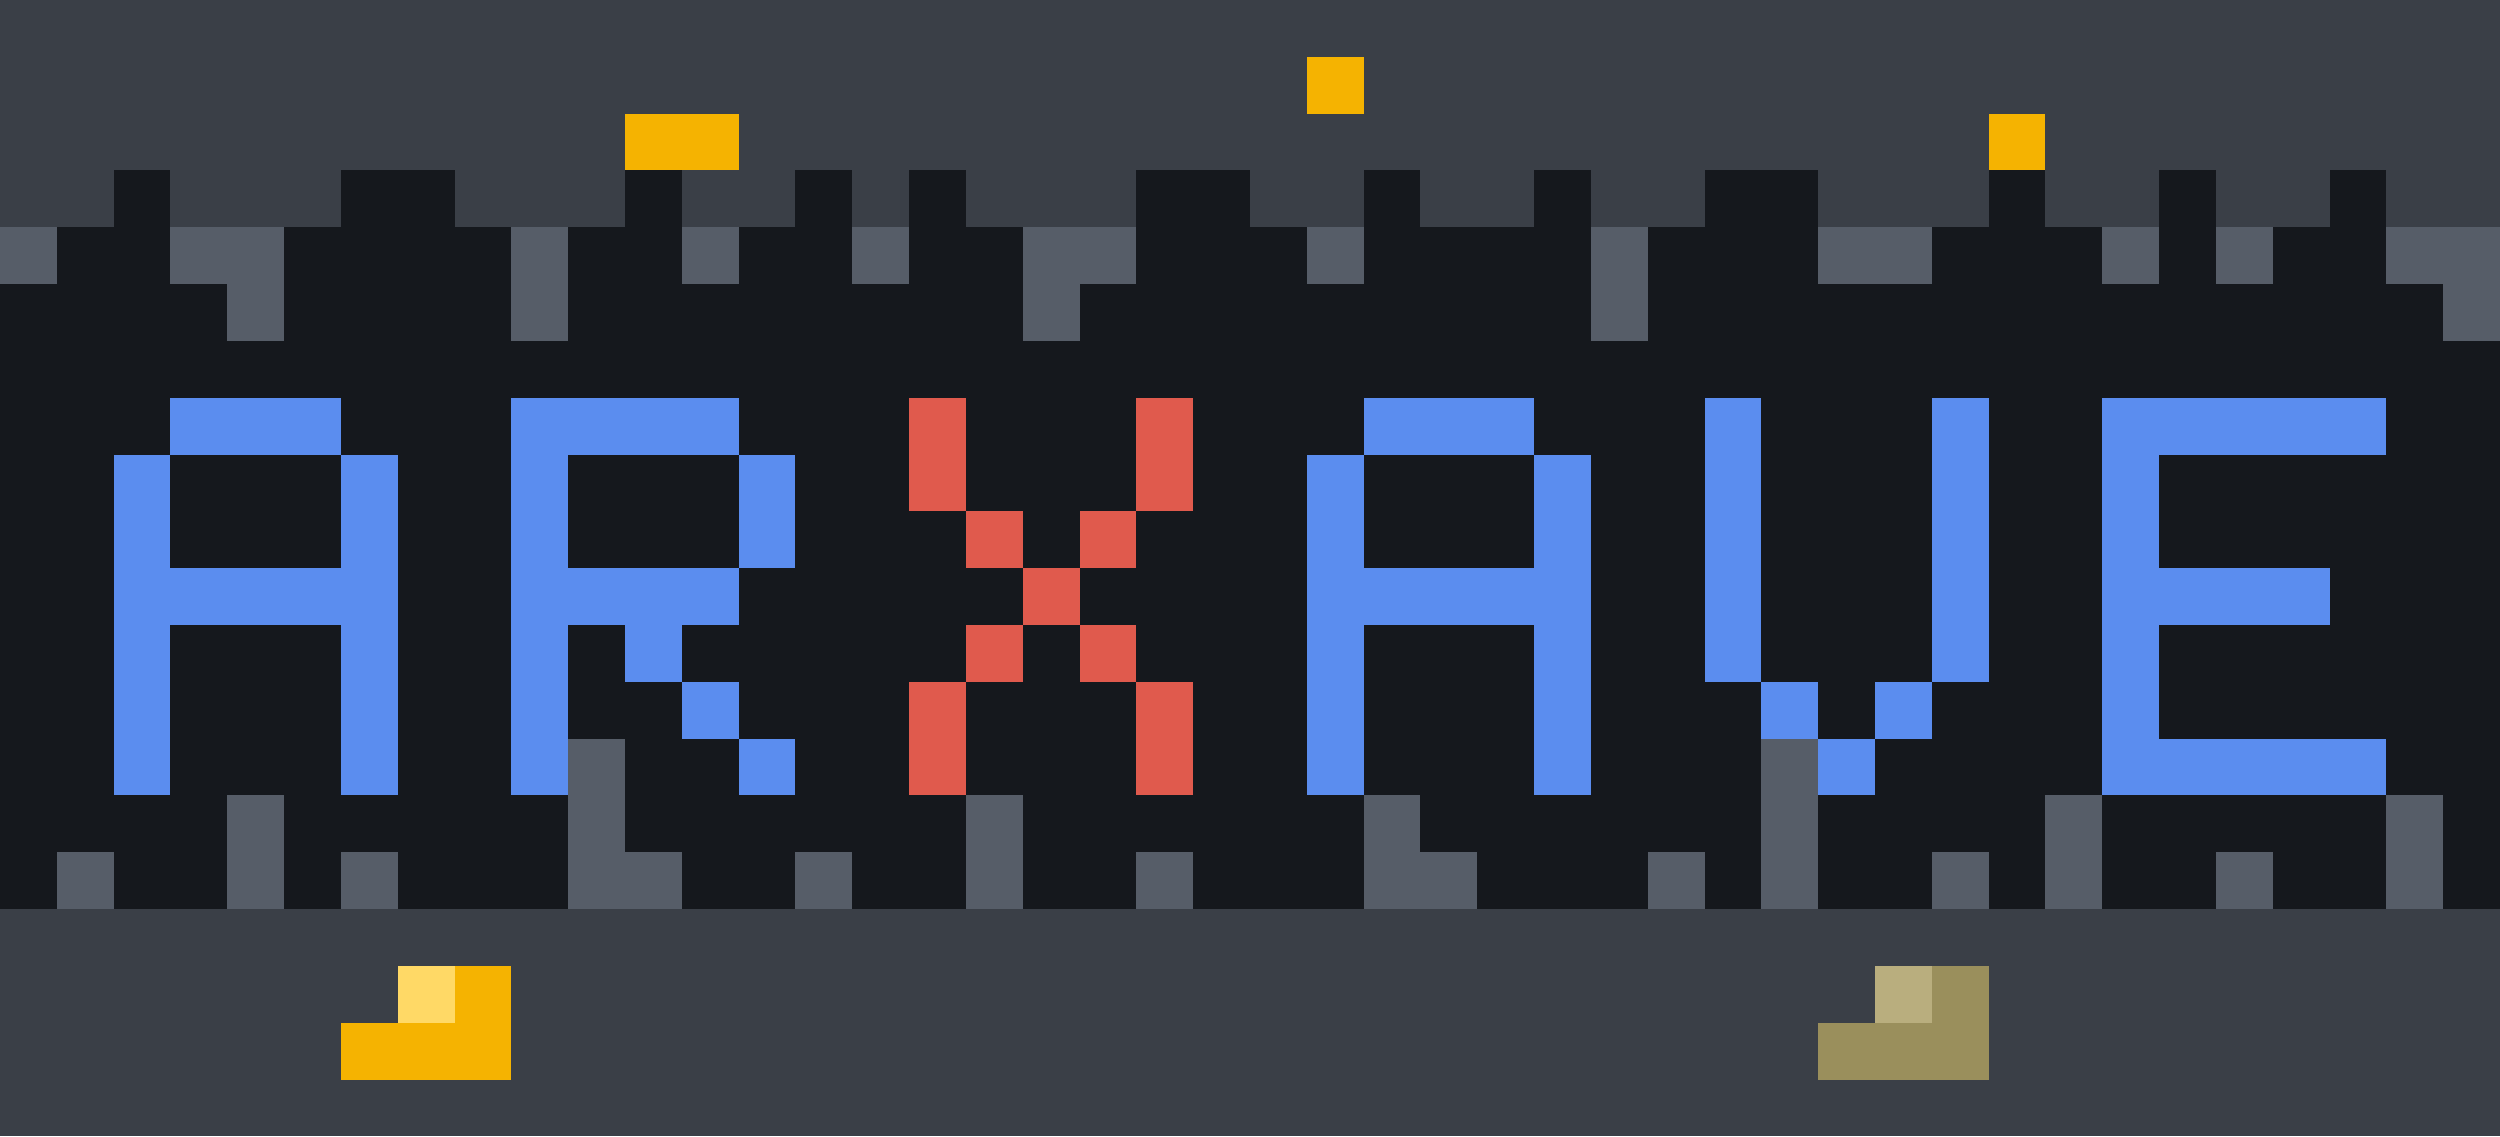
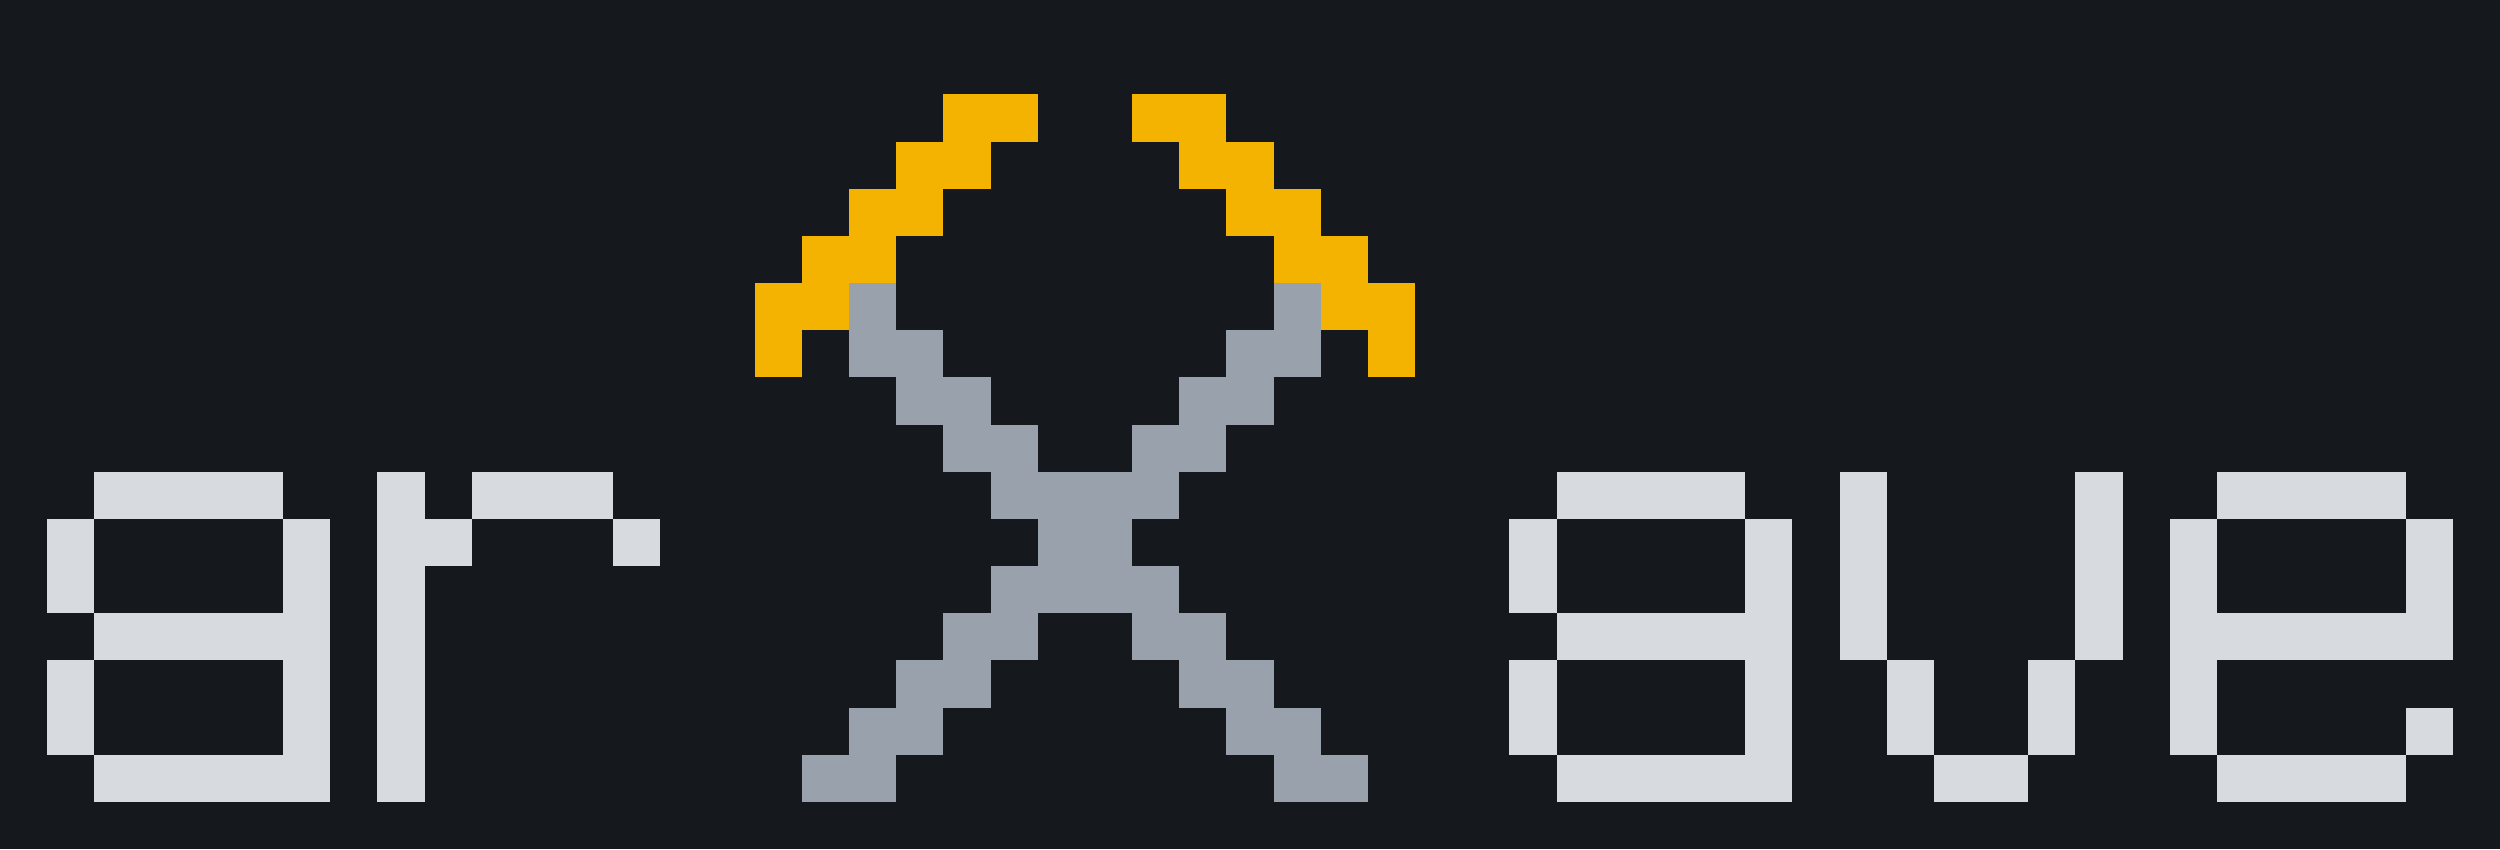
- <svg xmlns="http://www.w3.org/2000/svg" width="352" height="160" viewBox="0 0 352 160" shape-rendering="crispEdges" role="img" aria-label="arXave — a pixel-art cave with a gold nugget in the floor">
-   <rect x="0" y="0" width="352" height="160" fill="#15181d" />
-   <rect x="0" y="0" width="8" height="8" fill="#3a3f47" />
-   <rect x="0" y="8" width="8" height="8" fill="#3a3f47" />
-   <rect x="0" y="16" width="8" height="8" fill="#3a3f47" />
-   <rect x="0" y="24" width="8" height="8" fill="#3a3f47" />
-   <rect x="0" y="32" width="8" height="8" fill="#565d68" />
-   <rect x="8" y="0" width="8" height="8" fill="#3a3f47" />
-   <rect x="8" y="8" width="8" height="8" fill="#3a3f47" />
-   <rect x="8" y="16" width="8" height="8" fill="#3a3f47" />
-   <rect x="8" y="24" width="8" height="8" fill="#3a3f47" />
-   <rect x="16" y="0" width="8" height="8" fill="#3a3f47" />
-   <rect x="16" y="8" width="8" height="8" fill="#3a3f47" />
-   <rect x="16" y="16" width="8" height="8" fill="#3a3f47" />
-   <rect x="24" y="0" width="8" height="8" fill="#3a3f47" />
-   <rect x="24" y="8" width="8" height="8" fill="#3a3f47" />
-   <rect x="24" y="16" width="8" height="8" fill="#3a3f47" />
-   <rect x="24" y="24" width="8" height="8" fill="#3a3f47" />
-   <rect x="24" y="32" width="8" height="8" fill="#565d68" />
-   <rect x="32" y="0" width="8" height="8" fill="#3a3f47" />
-   <rect x="32" y="8" width="8" height="8" fill="#3a3f47" />
-   <rect x="32" y="16" width="8" height="8" fill="#3a3f47" />
-   <rect x="32" y="24" width="8" height="8" fill="#3a3f47" />
-   <rect x="32" y="32" width="8" height="8" fill="#565d68" />
-   <rect x="32" y="40" width="8" height="8" fill="#565d68" />
-   <rect x="40" y="0" width="8" height="8" fill="#3a3f47" />
-   <rect x="40" y="8" width="8" height="8" fill="#3a3f47" />
-   <rect x="40" y="16" width="8" height="8" fill="#3a3f47" />
-   <rect x="40" y="24" width="8" height="8" fill="#3a3f47" />
-   <rect x="48" y="0" width="8" height="8" fill="#3a3f47" />
-   <rect x="48" y="8" width="8" height="8" fill="#3a3f47" />
-   <rect x="48" y="16" width="8" height="8" fill="#3a3f47" />
-   <rect x="56" y="0" width="8" height="8" fill="#3a3f47" />
-   <rect x="56" y="8" width="8" height="8" fill="#3a3f47" />
-   <rect x="56" y="16" width="8" height="8" fill="#3a3f47" />
-   <rect x="64" y="0" width="8" height="8" fill="#3a3f47" />
-   <rect x="64" y="8" width="8" height="8" fill="#3a3f47" />
-   <rect x="64" y="16" width="8" height="8" fill="#3a3f47" />
-   <rect x="64" y="24" width="8" height="8" fill="#3a3f47" />
-   <rect x="72" y="0" width="8" height="8" fill="#3a3f47" />
-   <rect x="72" y="8" width="8" height="8" fill="#3a3f47" />
-   <rect x="72" y="16" width="8" height="8" fill="#3a3f47" />
-   <rect x="72" y="24" width="8" height="8" fill="#3a3f47" />
-   <rect x="72" y="32" width="8" height="8" fill="#565d68" />
-   <rect x="72" y="40" width="8" height="8" fill="#565d68" />
-   <rect x="80" y="0" width="8" height="8" fill="#3a3f47" />
-   <rect x="80" y="8" width="8" height="8" fill="#3a3f47" />
-   <rect x="80" y="16" width="8" height="8" fill="#3a3f47" />
-   <rect x="80" y="24" width="8" height="8" fill="#3a3f47" />
-   <rect x="88" y="0" width="8" height="8" fill="#3a3f47" />
-   <rect x="88" y="8" width="8" height="8" fill="#3a3f47" />
-   <rect x="88" y="16" width="8" height="8" fill="#3a3f47" />
-   <rect x="96" y="0" width="8" height="8" fill="#3a3f47" />
-   <rect x="96" y="8" width="8" height="8" fill="#3a3f47" />
-   <rect x="96" y="16" width="8" height="8" fill="#3a3f47" />
-   <rect x="96" y="24" width="8" height="8" fill="#3a3f47" />
-   <rect x="96" y="32" width="8" height="8" fill="#565d68" />
-   <rect x="104" y="0" width="8" height="8" fill="#3a3f47" />
-   <rect x="104" y="8" width="8" height="8" fill="#3a3f47" />
-   <rect x="104" y="16" width="8" height="8" fill="#3a3f47" />
-   <rect x="104" y="24" width="8" height="8" fill="#3a3f47" />
-   <rect x="112" y="0" width="8" height="8" fill="#3a3f47" />
-   <rect x="112" y="8" width="8" height="8" fill="#3a3f47" />
-   <rect x="112" y="16" width="8" height="8" fill="#3a3f47" />
-   <rect x="120" y="0" width="8" height="8" fill="#3a3f47" />
-   <rect x="120" y="8" width="8" height="8" fill="#3a3f47" />
-   <rect x="120" y="16" width="8" height="8" fill="#3a3f47" />
-   <rect x="120" y="24" width="8" height="8" fill="#3a3f47" />
-   <rect x="120" y="32" width="8" height="8" fill="#565d68" />
-   <rect x="128" y="0" width="8" height="8" fill="#3a3f47" />
-   <rect x="128" y="8" width="8" height="8" fill="#3a3f47" />
-   <rect x="128" y="16" width="8" height="8" fill="#3a3f47" />
-   <rect x="136" y="0" width="8" height="8" fill="#3a3f47" />
-   <rect x="136" y="8" width="8" height="8" fill="#3a3f47" />
-   <rect x="136" y="16" width="8" height="8" fill="#3a3f47" />
-   <rect x="136" y="24" width="8" height="8" fill="#3a3f47" />
-   <rect x="144" y="0" width="8" height="8" fill="#3a3f47" />
-   <rect x="144" y="8" width="8" height="8" fill="#3a3f47" />
-   <rect x="144" y="16" width="8" height="8" fill="#3a3f47" />
-   <rect x="144" y="24" width="8" height="8" fill="#3a3f47" />
-   <rect x="144" y="32" width="8" height="8" fill="#565d68" />
-   <rect x="144" y="40" width="8" height="8" fill="#565d68" />
-   <rect x="152" y="0" width="8" height="8" fill="#3a3f47" />
-   <rect x="152" y="8" width="8" height="8" fill="#3a3f47" />
-   <rect x="152" y="16" width="8" height="8" fill="#3a3f47" />
-   <rect x="152" y="24" width="8" height="8" fill="#3a3f47" />
-   <rect x="152" y="32" width="8" height="8" fill="#565d68" />
-   <rect x="160" y="0" width="8" height="8" fill="#3a3f47" />
-   <rect x="160" y="8" width="8" height="8" fill="#3a3f47" />
-   <rect x="160" y="16" width="8" height="8" fill="#3a3f47" />
-   <rect x="168" y="0" width="8" height="8" fill="#3a3f47" />
-   <rect x="168" y="8" width="8" height="8" fill="#3a3f47" />
-   <rect x="168" y="16" width="8" height="8" fill="#3a3f47" />
-   <rect x="176" y="0" width="8" height="8" fill="#3a3f47" />
-   <rect x="176" y="8" width="8" height="8" fill="#3a3f47" />
-   <rect x="176" y="16" width="8" height="8" fill="#3a3f47" />
-   <rect x="176" y="24" width="8" height="8" fill="#3a3f47" />
-   <rect x="184" y="0" width="8" height="8" fill="#3a3f47" />
-   <rect x="184" y="8" width="8" height="8" fill="#3a3f47" />
-   <rect x="184" y="16" width="8" height="8" fill="#3a3f47" />
-   <rect x="184" y="24" width="8" height="8" fill="#3a3f47" />
-   <rect x="184" y="32" width="8" height="8" fill="#565d68" />
-   <rect x="192" y="0" width="8" height="8" fill="#3a3f47" />
-   <rect x="192" y="8" width="8" height="8" fill="#3a3f47" />
-   <rect x="192" y="16" width="8" height="8" fill="#3a3f47" />
-   <rect x="200" y="0" width="8" height="8" fill="#3a3f47" />
-   <rect x="200" y="8" width="8" height="8" fill="#3a3f47" />
-   <rect x="200" y="16" width="8" height="8" fill="#3a3f47" />
-   <rect x="200" y="24" width="8" height="8" fill="#3a3f47" />
-   <rect x="208" y="0" width="8" height="8" fill="#3a3f47" />
-   <rect x="208" y="8" width="8" height="8" fill="#3a3f47" />
-   <rect x="208" y="16" width="8" height="8" fill="#3a3f47" />
-   <rect x="208" y="24" width="8" height="8" fill="#3a3f47" />
-   <rect x="216" y="0" width="8" height="8" fill="#3a3f47" />
-   <rect x="216" y="8" width="8" height="8" fill="#3a3f47" />
-   <rect x="216" y="16" width="8" height="8" fill="#3a3f47" />
-   <rect x="224" y="0" width="8" height="8" fill="#3a3f47" />
-   <rect x="224" y="8" width="8" height="8" fill="#3a3f47" />
-   <rect x="224" y="16" width="8" height="8" fill="#3a3f47" />
-   <rect x="224" y="24" width="8" height="8" fill="#3a3f47" />
-   <rect x="224" y="32" width="8" height="8" fill="#565d68" />
-   <rect x="224" y="40" width="8" height="8" fill="#565d68" />
-   <rect x="232" y="0" width="8" height="8" fill="#3a3f47" />
-   <rect x="232" y="8" width="8" height="8" fill="#3a3f47" />
-   <rect x="232" y="16" width="8" height="8" fill="#3a3f47" />
-   <rect x="232" y="24" width="8" height="8" fill="#3a3f47" />
-   <rect x="240" y="0" width="8" height="8" fill="#3a3f47" />
-   <rect x="240" y="8" width="8" height="8" fill="#3a3f47" />
-   <rect x="240" y="16" width="8" height="8" fill="#3a3f47" />
-   <rect x="248" y="0" width="8" height="8" fill="#3a3f47" />
-   <rect x="248" y="8" width="8" height="8" fill="#3a3f47" />
-   <rect x="248" y="16" width="8" height="8" fill="#3a3f47" />
-   <rect x="256" y="0" width="8" height="8" fill="#3a3f47" />
-   <rect x="256" y="8" width="8" height="8" fill="#3a3f47" />
-   <rect x="256" y="16" width="8" height="8" fill="#3a3f47" />
-   <rect x="256" y="24" width="8" height="8" fill="#3a3f47" />
-   <rect x="256" y="32" width="8" height="8" fill="#565d68" />
-   <rect x="264" y="0" width="8" height="8" fill="#3a3f47" />
-   <rect x="264" y="8" width="8" height="8" fill="#3a3f47" />
-   <rect x="264" y="16" width="8" height="8" fill="#3a3f47" />
-   <rect x="264" y="24" width="8" height="8" fill="#3a3f47" />
-   <rect x="264" y="32" width="8" height="8" fill="#565d68" />
-   <rect x="272" y="0" width="8" height="8" fill="#3a3f47" />
-   <rect x="272" y="8" width="8" height="8" fill="#3a3f47" />
-   <rect x="272" y="16" width="8" height="8" fill="#3a3f47" />
-   <rect x="272" y="24" width="8" height="8" fill="#3a3f47" />
-   <rect x="280" y="0" width="8" height="8" fill="#3a3f47" />
-   <rect x="280" y="8" width="8" height="8" fill="#3a3f47" />
-   <rect x="280" y="16" width="8" height="8" fill="#3a3f47" />
-   <rect x="288" y="0" width="8" height="8" fill="#3a3f47" />
-   <rect x="288" y="8" width="8" height="8" fill="#3a3f47" />
-   <rect x="288" y="16" width="8" height="8" fill="#3a3f47" />
-   <rect x="288" y="24" width="8" height="8" fill="#3a3f47" />
-   <rect x="296" y="0" width="8" height="8" fill="#3a3f47" />
-   <rect x="296" y="8" width="8" height="8" fill="#3a3f47" />
-   <rect x="296" y="16" width="8" height="8" fill="#3a3f47" />
-   <rect x="296" y="24" width="8" height="8" fill="#3a3f47" />
-   <rect x="296" y="32" width="8" height="8" fill="#565d68" />
-   <rect x="304" y="0" width="8" height="8" fill="#3a3f47" />
-   <rect x="304" y="8" width="8" height="8" fill="#3a3f47" />
-   <rect x="304" y="16" width="8" height="8" fill="#3a3f47" />
-   <rect x="312" y="0" width="8" height="8" fill="#3a3f47" />
-   <rect x="312" y="8" width="8" height="8" fill="#3a3f47" />
-   <rect x="312" y="16" width="8" height="8" fill="#3a3f47" />
-   <rect x="312" y="24" width="8" height="8" fill="#3a3f47" />
-   <rect x="312" y="32" width="8" height="8" fill="#565d68" />
-   <rect x="320" y="0" width="8" height="8" fill="#3a3f47" />
-   <rect x="320" y="8" width="8" height="8" fill="#3a3f47" />
-   <rect x="320" y="16" width="8" height="8" fill="#3a3f47" />
-   <rect x="320" y="24" width="8" height="8" fill="#3a3f47" />
-   <rect x="328" y="0" width="8" height="8" fill="#3a3f47" />
-   <rect x="328" y="8" width="8" height="8" fill="#3a3f47" />
-   <rect x="328" y="16" width="8" height="8" fill="#3a3f47" />
-   <rect x="336" y="0" width="8" height="8" fill="#3a3f47" />
-   <rect x="336" y="8" width="8" height="8" fill="#3a3f47" />
-   <rect x="336" y="16" width="8" height="8" fill="#3a3f47" />
-   <rect x="336" y="24" width="8" height="8" fill="#3a3f47" />
-   <rect x="336" y="32" width="8" height="8" fill="#565d68" />
-   <rect x="344" y="0" width="8" height="8" fill="#3a3f47" />
-   <rect x="344" y="8" width="8" height="8" fill="#3a3f47" />
-   <rect x="344" y="16" width="8" height="8" fill="#3a3f47" />
-   <rect x="344" y="24" width="8" height="8" fill="#3a3f47" />
-   <rect x="344" y="32" width="8" height="8" fill="#565d68" />
-   <rect x="344" y="40" width="8" height="8" fill="#565d68" />
-   <rect x="24" y="56" width="8" height="8" fill="#5b8def" />
-   <rect x="32" y="56" width="8" height="8" fill="#5b8def" />
-   <rect x="40" y="56" width="8" height="8" fill="#5b8def" />
-   <rect x="16" y="64" width="8" height="8" fill="#5b8def" />
-   <rect x="48" y="64" width="8" height="8" fill="#5b8def" />
-   <rect x="16" y="72" width="8" height="8" fill="#5b8def" />
-   <rect x="48" y="72" width="8" height="8" fill="#5b8def" />
-   <rect x="16" y="80" width="8" height="8" fill="#5b8def" />
-   <rect x="24" y="80" width="8" height="8" fill="#5b8def" />
-   <rect x="32" y="80" width="8" height="8" fill="#5b8def" />
-   <rect x="40" y="80" width="8" height="8" fill="#5b8def" />
-   <rect x="48" y="80" width="8" height="8" fill="#5b8def" />
-   <rect x="16" y="88" width="8" height="8" fill="#5b8def" />
-   <rect x="48" y="88" width="8" height="8" fill="#5b8def" />
-   <rect x="16" y="96" width="8" height="8" fill="#5b8def" />
-   <rect x="48" y="96" width="8" height="8" fill="#5b8def" />
-   <rect x="16" y="104" width="8" height="8" fill="#5b8def" />
-   <rect x="48" y="104" width="8" height="8" fill="#5b8def" />
-   <rect x="72" y="56" width="8" height="8" fill="#5b8def" />
-   <rect x="80" y="56" width="8" height="8" fill="#5b8def" />
-   <rect x="88" y="56" width="8" height="8" fill="#5b8def" />
-   <rect x="96" y="56" width="8" height="8" fill="#5b8def" />
-   <rect x="72" y="64" width="8" height="8" fill="#5b8def" />
-   <rect x="104" y="64" width="8" height="8" fill="#5b8def" />
-   <rect x="72" y="72" width="8" height="8" fill="#5b8def" />
-   <rect x="104" y="72" width="8" height="8" fill="#5b8def" />
-   <rect x="72" y="80" width="8" height="8" fill="#5b8def" />
-   <rect x="80" y="80" width="8" height="8" fill="#5b8def" />
-   <rect x="88" y="80" width="8" height="8" fill="#5b8def" />
-   <rect x="96" y="80" width="8" height="8" fill="#5b8def" />
-   <rect x="72" y="88" width="8" height="8" fill="#5b8def" />
-   <rect x="88" y="88" width="8" height="8" fill="#5b8def" />
-   <rect x="72" y="96" width="8" height="8" fill="#5b8def" />
-   <rect x="96" y="96" width="8" height="8" fill="#5b8def" />
-   <rect x="72" y="104" width="8" height="8" fill="#5b8def" />
-   <rect x="104" y="104" width="8" height="8" fill="#5b8def" />
-   <rect x="128" y="56" width="8" height="8" fill="#e05a4d" />
-   <rect x="160" y="56" width="8" height="8" fill="#e05a4d" />
-   <rect x="128" y="64" width="8" height="8" fill="#e05a4d" />
-   <rect x="160" y="64" width="8" height="8" fill="#e05a4d" />
-   <rect x="136" y="72" width="8" height="8" fill="#e05a4d" />
-   <rect x="152" y="72" width="8" height="8" fill="#e05a4d" />
-   <rect x="144" y="80" width="8" height="8" fill="#e05a4d" />
-   <rect x="136" y="88" width="8" height="8" fill="#e05a4d" />
-   <rect x="152" y="88" width="8" height="8" fill="#e05a4d" />
-   <rect x="128" y="96" width="8" height="8" fill="#e05a4d" />
-   <rect x="160" y="96" width="8" height="8" fill="#e05a4d" />
-   <rect x="128" y="104" width="8" height="8" fill="#e05a4d" />
-   <rect x="160" y="104" width="8" height="8" fill="#e05a4d" />
-   <rect x="192" y="56" width="8" height="8" fill="#5b8def" />
-   <rect x="200" y="56" width="8" height="8" fill="#5b8def" />
-   <rect x="208" y="56" width="8" height="8" fill="#5b8def" />
-   <rect x="184" y="64" width="8" height="8" fill="#5b8def" />
-   <rect x="216" y="64" width="8" height="8" fill="#5b8def" />
-   <rect x="184" y="72" width="8" height="8" fill="#5b8def" />
-   <rect x="216" y="72" width="8" height="8" fill="#5b8def" />
-   <rect x="184" y="80" width="8" height="8" fill="#5b8def" />
-   <rect x="192" y="80" width="8" height="8" fill="#5b8def" />
-   <rect x="200" y="80" width="8" height="8" fill="#5b8def" />
-   <rect x="208" y="80" width="8" height="8" fill="#5b8def" />
-   <rect x="216" y="80" width="8" height="8" fill="#5b8def" />
-   <rect x="184" y="88" width="8" height="8" fill="#5b8def" />
-   <rect x="216" y="88" width="8" height="8" fill="#5b8def" />
-   <rect x="184" y="96" width="8" height="8" fill="#5b8def" />
-   <rect x="216" y="96" width="8" height="8" fill="#5b8def" />
-   <rect x="184" y="104" width="8" height="8" fill="#5b8def" />
-   <rect x="216" y="104" width="8" height="8" fill="#5b8def" />
-   <rect x="240" y="56" width="8" height="8" fill="#5b8def" />
-   <rect x="272" y="56" width="8" height="8" fill="#5b8def" />
-   <rect x="240" y="64" width="8" height="8" fill="#5b8def" />
-   <rect x="272" y="64" width="8" height="8" fill="#5b8def" />
-   <rect x="240" y="72" width="8" height="8" fill="#5b8def" />
-   <rect x="272" y="72" width="8" height="8" fill="#5b8def" />
-   <rect x="240" y="80" width="8" height="8" fill="#5b8def" />
-   <rect x="272" y="80" width="8" height="8" fill="#5b8def" />
-   <rect x="240" y="88" width="8" height="8" fill="#5b8def" />
-   <rect x="272" y="88" width="8" height="8" fill="#5b8def" />
-   <rect x="248" y="96" width="8" height="8" fill="#5b8def" />
-   <rect x="264" y="96" width="8" height="8" fill="#5b8def" />
-   <rect x="256" y="104" width="8" height="8" fill="#5b8def" />
-   <rect x="296" y="56" width="8" height="8" fill="#5b8def" />
-   <rect x="304" y="56" width="8" height="8" fill="#5b8def" />
-   <rect x="312" y="56" width="8" height="8" fill="#5b8def" />
-   <rect x="320" y="56" width="8" height="8" fill="#5b8def" />
-   <rect x="328" y="56" width="8" height="8" fill="#5b8def" />
-   <rect x="296" y="64" width="8" height="8" fill="#5b8def" />
-   <rect x="296" y="72" width="8" height="8" fill="#5b8def" />
-   <rect x="296" y="80" width="8" height="8" fill="#5b8def" />
-   <rect x="304" y="80" width="8" height="8" fill="#5b8def" />
-   <rect x="312" y="80" width="8" height="8" fill="#5b8def" />
-   <rect x="320" y="80" width="8" height="8" fill="#5b8def" />
-   <rect x="296" y="88" width="8" height="8" fill="#5b8def" />
-   <rect x="296" y="96" width="8" height="8" fill="#5b8def" />
-   <rect x="296" y="104" width="8" height="8" fill="#5b8def" />
-   <rect x="304" y="104" width="8" height="8" fill="#5b8def" />
-   <rect x="312" y="104" width="8" height="8" fill="#5b8def" />
-   <rect x="320" y="104" width="8" height="8" fill="#5b8def" />
-   <rect x="328" y="104" width="8" height="8" fill="#5b8def" />
-   <rect x="0" y="128" width="8" height="8" fill="#3a3f47" />
-   <rect x="0" y="136" width="8" height="8" fill="#3a3f47" />
-   <rect x="0" y="144" width="8" height="8" fill="#3a3f47" />
-   <rect x="0" y="152" width="8" height="8" fill="#3a3f47" />
-   <rect x="8" y="120" width="8" height="8" fill="#565d68" />
-   <rect x="8" y="128" width="8" height="8" fill="#3a3f47" />
-   <rect x="8" y="136" width="8" height="8" fill="#3a3f47" />
-   <rect x="8" y="144" width="8" height="8" fill="#3a3f47" />
-   <rect x="8" y="152" width="8" height="8" fill="#3a3f47" />
-   <rect x="16" y="128" width="8" height="8" fill="#3a3f47" />
-   <rect x="16" y="136" width="8" height="8" fill="#3a3f47" />
-   <rect x="16" y="144" width="8" height="8" fill="#3a3f47" />
-   <rect x="16" y="152" width="8" height="8" fill="#3a3f47" />
-   <rect x="24" y="128" width="8" height="8" fill="#3a3f47" />
-   <rect x="24" y="136" width="8" height="8" fill="#3a3f47" />
-   <rect x="24" y="144" width="8" height="8" fill="#3a3f47" />
-   <rect x="24" y="152" width="8" height="8" fill="#3a3f47" />
-   <rect x="32" y="112" width="8" height="8" fill="#565d68" />
-   <rect x="32" y="120" width="8" height="8" fill="#565d68" />
-   <rect x="32" y="128" width="8" height="8" fill="#3a3f47" />
-   <rect x="32" y="136" width="8" height="8" fill="#3a3f47" />
-   <rect x="32" y="144" width="8" height="8" fill="#3a3f47" />
-   <rect x="32" y="152" width="8" height="8" fill="#3a3f47" />
-   <rect x="40" y="128" width="8" height="8" fill="#3a3f47" />
-   <rect x="40" y="136" width="8" height="8" fill="#3a3f47" />
-   <rect x="40" y="144" width="8" height="8" fill="#3a3f47" />
-   <rect x="40" y="152" width="8" height="8" fill="#3a3f47" />
-   <rect x="48" y="120" width="8" height="8" fill="#565d68" />
-   <rect x="48" y="128" width="8" height="8" fill="#3a3f47" />
-   <rect x="48" y="136" width="8" height="8" fill="#3a3f47" />
-   <rect x="48" y="144" width="8" height="8" fill="#3a3f47" />
-   <rect x="48" y="152" width="8" height="8" fill="#3a3f47" />
-   <rect x="56" y="128" width="8" height="8" fill="#3a3f47" />
-   <rect x="56" y="136" width="8" height="8" fill="#3a3f47" />
-   <rect x="56" y="144" width="8" height="8" fill="#3a3f47" />
-   <rect x="56" y="152" width="8" height="8" fill="#3a3f47" />
-   <rect x="64" y="128" width="8" height="8" fill="#3a3f47" />
-   <rect x="64" y="136" width="8" height="8" fill="#3a3f47" />
-   <rect x="64" y="144" width="8" height="8" fill="#3a3f47" />
-   <rect x="64" y="152" width="8" height="8" fill="#3a3f47" />
-   <rect x="72" y="128" width="8" height="8" fill="#3a3f47" />
-   <rect x="72" y="136" width="8" height="8" fill="#3a3f47" />
-   <rect x="72" y="144" width="8" height="8" fill="#3a3f47" />
-   <rect x="72" y="152" width="8" height="8" fill="#3a3f47" />
-   <rect x="80" y="104" width="8" height="8" fill="#565d68" />
-   <rect x="80" y="112" width="8" height="8" fill="#565d68" />
-   <rect x="80" y="120" width="8" height="8" fill="#565d68" />
-   <rect x="80" y="128" width="8" height="8" fill="#3a3f47" />
-   <rect x="80" y="136" width="8" height="8" fill="#3a3f47" />
-   <rect x="80" y="144" width="8" height="8" fill="#3a3f47" />
-   <rect x="80" y="152" width="8" height="8" fill="#3a3f47" />
-   <rect x="88" y="120" width="8" height="8" fill="#565d68" />
-   <rect x="88" y="128" width="8" height="8" fill="#3a3f47" />
-   <rect x="88" y="136" width="8" height="8" fill="#3a3f47" />
-   <rect x="88" y="144" width="8" height="8" fill="#3a3f47" />
-   <rect x="88" y="152" width="8" height="8" fill="#3a3f47" />
-   <rect x="96" y="128" width="8" height="8" fill="#3a3f47" />
-   <rect x="96" y="136" width="8" height="8" fill="#3a3f47" />
-   <rect x="96" y="144" width="8" height="8" fill="#3a3f47" />
-   <rect x="96" y="152" width="8" height="8" fill="#3a3f47" />
-   <rect x="104" y="128" width="8" height="8" fill="#3a3f47" />
-   <rect x="104" y="136" width="8" height="8" fill="#3a3f47" />
-   <rect x="104" y="144" width="8" height="8" fill="#3a3f47" />
-   <rect x="104" y="152" width="8" height="8" fill="#3a3f47" />
-   <rect x="112" y="120" width="8" height="8" fill="#565d68" />
-   <rect x="112" y="128" width="8" height="8" fill="#3a3f47" />
-   <rect x="112" y="136" width="8" height="8" fill="#3a3f47" />
-   <rect x="112" y="144" width="8" height="8" fill="#3a3f47" />
-   <rect x="112" y="152" width="8" height="8" fill="#3a3f47" />
-   <rect x="120" y="128" width="8" height="8" fill="#3a3f47" />
-   <rect x="120" y="136" width="8" height="8" fill="#3a3f47" />
-   <rect x="120" y="144" width="8" height="8" fill="#3a3f47" />
-   <rect x="120" y="152" width="8" height="8" fill="#3a3f47" />
-   <rect x="128" y="128" width="8" height="8" fill="#3a3f47" />
-   <rect x="128" y="136" width="8" height="8" fill="#3a3f47" />
-   <rect x="128" y="144" width="8" height="8" fill="#3a3f47" />
-   <rect x="128" y="152" width="8" height="8" fill="#3a3f47" />
-   <rect x="136" y="112" width="8" height="8" fill="#565d68" />
-   <rect x="136" y="120" width="8" height="8" fill="#565d68" />
-   <rect x="136" y="128" width="8" height="8" fill="#3a3f47" />
-   <rect x="136" y="136" width="8" height="8" fill="#3a3f47" />
-   <rect x="136" y="144" width="8" height="8" fill="#3a3f47" />
-   <rect x="136" y="152" width="8" height="8" fill="#3a3f47" />
-   <rect x="144" y="128" width="8" height="8" fill="#3a3f47" />
-   <rect x="144" y="136" width="8" height="8" fill="#3a3f47" />
-   <rect x="144" y="144" width="8" height="8" fill="#3a3f47" />
-   <rect x="144" y="152" width="8" height="8" fill="#3a3f47" />
-   <rect x="152" y="128" width="8" height="8" fill="#3a3f47" />
-   <rect x="152" y="136" width="8" height="8" fill="#3a3f47" />
-   <rect x="152" y="144" width="8" height="8" fill="#3a3f47" />
-   <rect x="152" y="152" width="8" height="8" fill="#3a3f47" />
-   <rect x="160" y="120" width="8" height="8" fill="#565d68" />
-   <rect x="160" y="128" width="8" height="8" fill="#3a3f47" />
-   <rect x="160" y="136" width="8" height="8" fill="#3a3f47" />
-   <rect x="160" y="144" width="8" height="8" fill="#3a3f47" />
-   <rect x="160" y="152" width="8" height="8" fill="#3a3f47" />
-   <rect x="168" y="128" width="8" height="8" fill="#3a3f47" />
-   <rect x="168" y="136" width="8" height="8" fill="#3a3f47" />
-   <rect x="168" y="144" width="8" height="8" fill="#3a3f47" />
-   <rect x="168" y="152" width="8" height="8" fill="#3a3f47" />
-   <rect x="176" y="128" width="8" height="8" fill="#3a3f47" />
-   <rect x="176" y="136" width="8" height="8" fill="#3a3f47" />
-   <rect x="176" y="144" width="8" height="8" fill="#3a3f47" />
-   <rect x="176" y="152" width="8" height="8" fill="#3a3f47" />
-   <rect x="184" y="128" width="8" height="8" fill="#3a3f47" />
-   <rect x="184" y="136" width="8" height="8" fill="#3a3f47" />
-   <rect x="184" y="144" width="8" height="8" fill="#3a3f47" />
-   <rect x="184" y="152" width="8" height="8" fill="#3a3f47" />
-   <rect x="192" y="112" width="8" height="8" fill="#565d68" />
-   <rect x="192" y="120" width="8" height="8" fill="#565d68" />
-   <rect x="192" y="128" width="8" height="8" fill="#3a3f47" />
-   <rect x="192" y="136" width="8" height="8" fill="#3a3f47" />
-   <rect x="192" y="144" width="8" height="8" fill="#3a3f47" />
-   <rect x="192" y="152" width="8" height="8" fill="#3a3f47" />
-   <rect x="200" y="120" width="8" height="8" fill="#565d68" />
-   <rect x="200" y="128" width="8" height="8" fill="#3a3f47" />
-   <rect x="200" y="136" width="8" height="8" fill="#3a3f47" />
-   <rect x="200" y="144" width="8" height="8" fill="#3a3f47" />
-   <rect x="200" y="152" width="8" height="8" fill="#3a3f47" />
-   <rect x="208" y="128" width="8" height="8" fill="#3a3f47" />
-   <rect x="208" y="136" width="8" height="8" fill="#3a3f47" />
-   <rect x="208" y="144" width="8" height="8" fill="#3a3f47" />
-   <rect x="208" y="152" width="8" height="8" fill="#3a3f47" />
-   <rect x="216" y="128" width="8" height="8" fill="#3a3f47" />
-   <rect x="216" y="136" width="8" height="8" fill="#3a3f47" />
-   <rect x="216" y="144" width="8" height="8" fill="#3a3f47" />
-   <rect x="216" y="152" width="8" height="8" fill="#3a3f47" />
-   <rect x="224" y="128" width="8" height="8" fill="#3a3f47" />
-   <rect x="224" y="136" width="8" height="8" fill="#3a3f47" />
-   <rect x="224" y="144" width="8" height="8" fill="#3a3f47" />
-   <rect x="224" y="152" width="8" height="8" fill="#3a3f47" />
-   <rect x="232" y="120" width="8" height="8" fill="#565d68" />
-   <rect x="232" y="128" width="8" height="8" fill="#3a3f47" />
-   <rect x="232" y="136" width="8" height="8" fill="#3a3f47" />
-   <rect x="232" y="144" width="8" height="8" fill="#3a3f47" />
-   <rect x="232" y="152" width="8" height="8" fill="#3a3f47" />
-   <rect x="240" y="128" width="8" height="8" fill="#3a3f47" />
-   <rect x="240" y="136" width="8" height="8" fill="#3a3f47" />
-   <rect x="240" y="144" width="8" height="8" fill="#3a3f47" />
-   <rect x="240" y="152" width="8" height="8" fill="#3a3f47" />
-   <rect x="248" y="104" width="8" height="8" fill="#565d68" />
-   <rect x="248" y="112" width="8" height="8" fill="#565d68" />
-   <rect x="248" y="120" width="8" height="8" fill="#565d68" />
-   <rect x="248" y="128" width="8" height="8" fill="#3a3f47" />
-   <rect x="248" y="136" width="8" height="8" fill="#3a3f47" />
-   <rect x="248" y="144" width="8" height="8" fill="#3a3f47" />
-   <rect x="248" y="152" width="8" height="8" fill="#3a3f47" />
-   <rect x="256" y="128" width="8" height="8" fill="#3a3f47" />
-   <rect x="256" y="136" width="8" height="8" fill="#3a3f47" />
-   <rect x="256" y="144" width="8" height="8" fill="#3a3f47" />
-   <rect x="256" y="152" width="8" height="8" fill="#3a3f47" />
-   <rect x="264" y="128" width="8" height="8" fill="#3a3f47" />
-   <rect x="264" y="136" width="8" height="8" fill="#3a3f47" />
-   <rect x="264" y="144" width="8" height="8" fill="#3a3f47" />
-   <rect x="264" y="152" width="8" height="8" fill="#3a3f47" />
-   <rect x="272" y="120" width="8" height="8" fill="#565d68" />
-   <rect x="272" y="128" width="8" height="8" fill="#3a3f47" />
-   <rect x="272" y="136" width="8" height="8" fill="#3a3f47" />
-   <rect x="272" y="144" width="8" height="8" fill="#3a3f47" />
-   <rect x="272" y="152" width="8" height="8" fill="#3a3f47" />
-   <rect x="280" y="128" width="8" height="8" fill="#3a3f47" />
-   <rect x="280" y="136" width="8" height="8" fill="#3a3f47" />
-   <rect x="280" y="144" width="8" height="8" fill="#3a3f47" />
-   <rect x="280" y="152" width="8" height="8" fill="#3a3f47" />
-   <rect x="288" y="112" width="8" height="8" fill="#565d68" />
-   <rect x="288" y="120" width="8" height="8" fill="#565d68" />
-   <rect x="288" y="128" width="8" height="8" fill="#3a3f47" />
-   <rect x="288" y="136" width="8" height="8" fill="#3a3f47" />
-   <rect x="288" y="144" width="8" height="8" fill="#3a3f47" />
-   <rect x="288" y="152" width="8" height="8" fill="#3a3f47" />
-   <rect x="296" y="128" width="8" height="8" fill="#3a3f47" />
-   <rect x="296" y="136" width="8" height="8" fill="#3a3f47" />
-   <rect x="296" y="144" width="8" height="8" fill="#3a3f47" />
-   <rect x="296" y="152" width="8" height="8" fill="#3a3f47" />
-   <rect x="304" y="128" width="8" height="8" fill="#3a3f47" />
-   <rect x="304" y="136" width="8" height="8" fill="#3a3f47" />
-   <rect x="304" y="144" width="8" height="8" fill="#3a3f47" />
-   <rect x="304" y="152" width="8" height="8" fill="#3a3f47" />
-   <rect x="312" y="120" width="8" height="8" fill="#565d68" />
-   <rect x="312" y="128" width="8" height="8" fill="#3a3f47" />
-   <rect x="312" y="136" width="8" height="8" fill="#3a3f47" />
-   <rect x="312" y="144" width="8" height="8" fill="#3a3f47" />
-   <rect x="312" y="152" width="8" height="8" fill="#3a3f47" />
-   <rect x="320" y="128" width="8" height="8" fill="#3a3f47" />
-   <rect x="320" y="136" width="8" height="8" fill="#3a3f47" />
-   <rect x="320" y="144" width="8" height="8" fill="#3a3f47" />
-   <rect x="320" y="152" width="8" height="8" fill="#3a3f47" />
-   <rect x="328" y="128" width="8" height="8" fill="#3a3f47" />
-   <rect x="328" y="136" width="8" height="8" fill="#3a3f47" />
-   <rect x="328" y="144" width="8" height="8" fill="#3a3f47" />
-   <rect x="328" y="152" width="8" height="8" fill="#3a3f47" />
-   <rect x="336" y="112" width="8" height="8" fill="#565d68" />
-   <rect x="336" y="120" width="8" height="8" fill="#565d68" />
-   <rect x="336" y="128" width="8" height="8" fill="#3a3f47" />
-   <rect x="336" y="136" width="8" height="8" fill="#3a3f47" />
-   <rect x="336" y="144" width="8" height="8" fill="#3a3f47" />
-   <rect x="336" y="152" width="8" height="8" fill="#3a3f47" />
-   <rect x="344" y="128" width="8" height="8" fill="#3a3f47" />
-   <rect x="344" y="136" width="8" height="8" fill="#3a3f47" />
-   <rect x="344" y="144" width="8" height="8" fill="#3a3f47" />
-   <rect x="344" y="152" width="8" height="8" fill="#3a3f47" />
-   <rect x="48" y="144" width="8" height="8" fill="#f5b301" />
-   <rect x="56" y="144" width="8" height="8" fill="#f5b301" />
-   <rect x="64" y="144" width="8" height="8" fill="#f5b301" />
-   <rect x="56" y="136" width="8" height="8" fill="#ffd966" />
-   <rect x="64" y="136" width="8" height="8" fill="#f5b301" />
-   <rect x="256" y="144" width="8" height="8" fill="#9a8f5c" />
-   <rect x="264" y="144" width="8" height="8" fill="#9a8f5c" />
-   <rect x="272" y="144" width="8" height="8" fill="#9a8f5c" />
-   <rect x="264" y="136" width="8" height="8" fill="#b9ae7e" />
-   <rect x="272" y="136" width="8" height="8" fill="#9a8f5c" />
-   <rect x="88" y="16" width="8" height="8" fill="#f5b301" />
-   <rect x="96" y="16" width="8" height="8" fill="#f5b301" />
-   <rect x="280" y="16" width="8" height="8" fill="#f5b301" />
-   <rect x="184" y="8" width="8" height="8" fill="#f5b301" />
+ <svg xmlns="http://www.w3.org/2000/svg" width="424" height="144" viewBox="0 0 424 144" shape-rendering="crispEdges" role="img" aria-label="arXave — pixel wordmark whose X is two crossed pickaxes">
+   <rect width="424" height="144" fill="#15181d" />
+   <g fill="#99a1ad">
+     <rect x="136" y="128" width="8" height="8" />
+     <rect x="144" y="120" width="8" height="8" />
+     <rect x="152" y="112" width="8" height="8" />
+     <rect x="160" y="104" width="8" height="8" />
+     <rect x="168" y="96" width="8" height="8" />
+     <rect x="176" y="88" width="8" height="8" />
+     <rect x="184" y="80" width="8" height="8" />
+     <rect x="192" y="72" width="8" height="8" />
+     <rect x="200" y="64" width="8" height="8" />
+     <rect x="208" y="56" width="8" height="8" />
+     <rect x="216" y="48" width="8" height="8" />
+     <rect x="144" y="128" width="8" height="8" />
+     <rect x="152" y="120" width="8" height="8" />
+     <rect x="160" y="112" width="8" height="8" />
+     <rect x="168" y="104" width="8" height="8" />
+     <rect x="176" y="96" width="8" height="8" />
+     <rect x="184" y="88" width="8" height="8" />
+     <rect x="192" y="80" width="8" height="8" />
+     <rect x="200" y="72" width="8" height="8" />
+     <rect x="208" y="64" width="8" height="8" />
+     <rect x="216" y="56" width="8" height="8" />
+     <rect x="224" y="48" width="8" height="8" />
+     <rect x="224" y="128" width="8" height="8" />
+     <rect x="216" y="120" width="8" height="8" />
+     <rect x="208" y="112" width="8" height="8" />
+     <rect x="200" y="104" width="8" height="8" />
+     <rect x="192" y="96" width="8" height="8" />
+     <rect x="184" y="88" width="8" height="8" />
+     <rect x="176" y="80" width="8" height="8" />
+     <rect x="168" y="72" width="8" height="8" />
+     <rect x="160" y="64" width="8" height="8" />
+     <rect x="152" y="56" width="8" height="8" />
+     <rect x="144" y="48" width="8" height="8" />
+     <rect x="216" y="128" width="8" height="8" />
+     <rect x="208" y="120" width="8" height="8" />
+     <rect x="200" y="112" width="8" height="8" />
+     <rect x="192" y="104" width="8" height="8" />
+     <rect x="184" y="96" width="8" height="8" />
+     <rect x="176" y="88" width="8" height="8" />
+     <rect x="168" y="80" width="8" height="8" />
+     <rect x="160" y="72" width="8" height="8" />
+     <rect x="152" y="64" width="8" height="8" />
+     <rect x="144" y="56" width="8" height="8" />
+     <rect x="136" y="48" width="8" height="8" />
+   </g>
+   <g fill="#f5b301">
+     <rect x="192" y="16" width="8" height="8" />
+     <rect x="200" y="24" width="8" height="8" />
+     <rect x="208" y="32" width="8" height="8" />
+     <rect x="216" y="40" width="8" height="8" />
+     <rect x="224" y="48" width="8" height="8" />
+     <rect x="232" y="56" width="8" height="8" />
+     <rect x="200" y="16" width="8" height="8" />
+     <rect x="208" y="24" width="8" height="8" />
+     <rect x="216" y="32" width="8" height="8" />
+     <rect x="224" y="40" width="8" height="8" />
+     <rect x="232" y="48" width="8" height="8" />
+     <rect x="168" y="16" width="8" height="8" />
+     <rect x="160" y="24" width="8" height="8" />
+     <rect x="152" y="32" width="8" height="8" />
+     <rect x="144" y="40" width="8" height="8" />
+     <rect x="136" y="48" width="8" height="8" />
+     <rect x="128" y="56" width="8" height="8" />
+     <rect x="160" y="16" width="8" height="8" />
+     <rect x="152" y="24" width="8" height="8" />
+     <rect x="144" y="32" width="8" height="8" />
+     <rect x="136" y="40" width="8" height="8" />
+     <rect x="128" y="48" width="8" height="8" />
+   </g>
+   <g fill="#d7dbe0">
+     <rect x="16" y="80" width="8" height="8" />
+     <rect x="24" y="80" width="8" height="8" />
+     <rect x="32" y="80" width="8" height="8" />
+     <rect x="40" y="80" width="8" height="8" />
+     <rect x="8" y="88" width="8" height="8" />
+     <rect x="48" y="88" width="8" height="8" />
+     <rect x="8" y="96" width="8" height="8" />
+     <rect x="48" y="96" width="8" height="8" />
+     <rect x="16" y="104" width="8" height="8" />
+     <rect x="24" y="104" width="8" height="8" />
+     <rect x="32" y="104" width="8" height="8" />
+     <rect x="40" y="104" width="8" height="8" />
+     <rect x="48" y="104" width="8" height="8" />
+     <rect x="8" y="112" width="8" height="8" />
+     <rect x="48" y="112" width="8" height="8" />
+     <rect x="8" y="120" width="8" height="8" />
+     <rect x="48" y="120" width="8" height="8" />
+     <rect x="16" y="128" width="8" height="8" />
+     <rect x="24" y="128" width="8" height="8" />
+     <rect x="32" y="128" width="8" height="8" />
+     <rect x="40" y="128" width="8" height="8" />
+     <rect x="48" y="128" width="8" height="8" />
+     <rect x="64" y="80" width="8" height="8" />
+     <rect x="80" y="80" width="8" height="8" />
+     <rect x="88" y="80" width="8" height="8" />
+     <rect x="96" y="80" width="8" height="8" />
+     <rect x="64" y="88" width="8" height="8" />
+     <rect x="72" y="88" width="8" height="8" />
+     <rect x="104" y="88" width="8" height="8" />
+     <rect x="64" y="96" width="8" height="8" />
+     <rect x="64" y="104" width="8" height="8" />
+     <rect x="64" y="112" width="8" height="8" />
+     <rect x="64" y="120" width="8" height="8" />
+     <rect x="64" y="128" width="8" height="8" />
+     <rect x="264" y="80" width="8" height="8" />
+     <rect x="272" y="80" width="8" height="8" />
+     <rect x="280" y="80" width="8" height="8" />
+     <rect x="288" y="80" width="8" height="8" />
+     <rect x="256" y="88" width="8" height="8" />
+     <rect x="296" y="88" width="8" height="8" />
+     <rect x="256" y="96" width="8" height="8" />
+     <rect x="296" y="96" width="8" height="8" />
+     <rect x="264" y="104" width="8" height="8" />
+     <rect x="272" y="104" width="8" height="8" />
+     <rect x="280" y="104" width="8" height="8" />
+     <rect x="288" y="104" width="8" height="8" />
+     <rect x="296" y="104" width="8" height="8" />
+     <rect x="256" y="112" width="8" height="8" />
+     <rect x="296" y="112" width="8" height="8" />
+     <rect x="256" y="120" width="8" height="8" />
+     <rect x="296" y="120" width="8" height="8" />
+     <rect x="264" y="128" width="8" height="8" />
+     <rect x="272" y="128" width="8" height="8" />
+     <rect x="280" y="128" width="8" height="8" />
+     <rect x="288" y="128" width="8" height="8" />
+     <rect x="296" y="128" width="8" height="8" />
+     <rect x="312" y="80" width="8" height="8" />
+     <rect x="352" y="80" width="8" height="8" />
+     <rect x="312" y="88" width="8" height="8" />
+     <rect x="352" y="88" width="8" height="8" />
+     <rect x="312" y="96" width="8" height="8" />
+     <rect x="352" y="96" width="8" height="8" />
+     <rect x="312" y="104" width="8" height="8" />
+     <rect x="352" y="104" width="8" height="8" />
+     <rect x="320" y="112" width="8" height="8" />
+     <rect x="344" y="112" width="8" height="8" />
+     <rect x="320" y="120" width="8" height="8" />
+     <rect x="344" y="120" width="8" height="8" />
+     <rect x="328" y="128" width="8" height="8" />
+     <rect x="336" y="128" width="8" height="8" />
+     <rect x="376" y="80" width="8" height="8" />
+     <rect x="384" y="80" width="8" height="8" />
+     <rect x="392" y="80" width="8" height="8" />
+     <rect x="400" y="80" width="8" height="8" />
+     <rect x="368" y="88" width="8" height="8" />
+     <rect x="408" y="88" width="8" height="8" />
+     <rect x="368" y="96" width="8" height="8" />
+     <rect x="408" y="96" width="8" height="8" />
+     <rect x="368" y="104" width="8" height="8" />
+     <rect x="376" y="104" width="8" height="8" />
+     <rect x="384" y="104" width="8" height="8" />
+     <rect x="392" y="104" width="8" height="8" />
+     <rect x="400" y="104" width="8" height="8" />
+     <rect x="408" y="104" width="8" height="8" />
+     <rect x="368" y="112" width="8" height="8" />
+     <rect x="368" y="120" width="8" height="8" />
+     <rect x="408" y="120" width="8" height="8" />
+     <rect x="376" y="128" width="8" height="8" />
+     <rect x="384" y="128" width="8" height="8" />
+     <rect x="392" y="128" width="8" height="8" />
+     <rect x="400" y="128" width="8" height="8" />
+   </g>
</svg>
